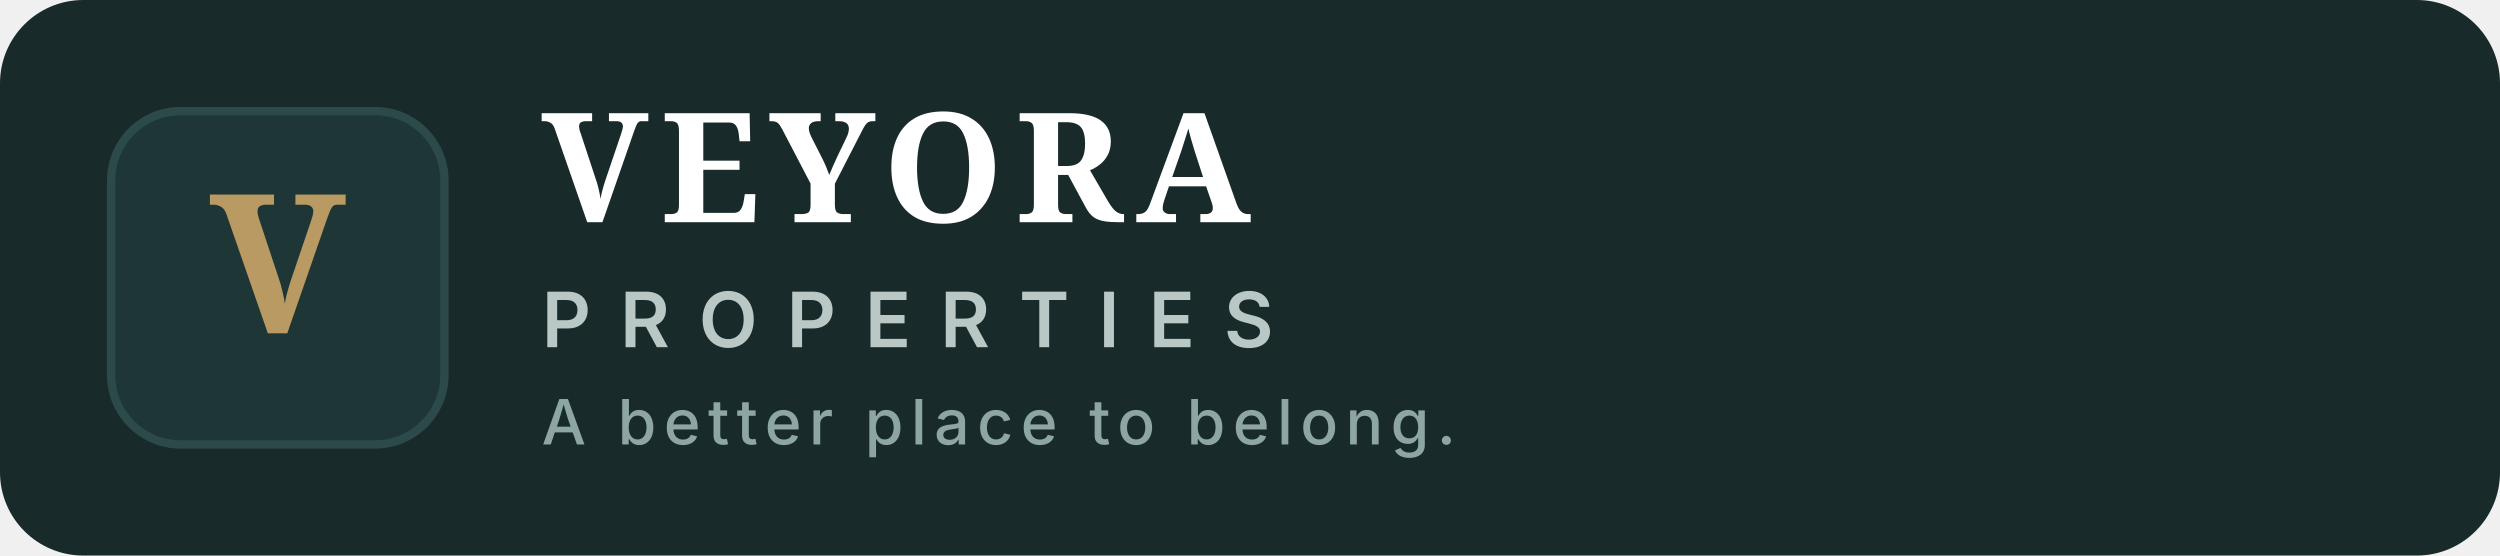
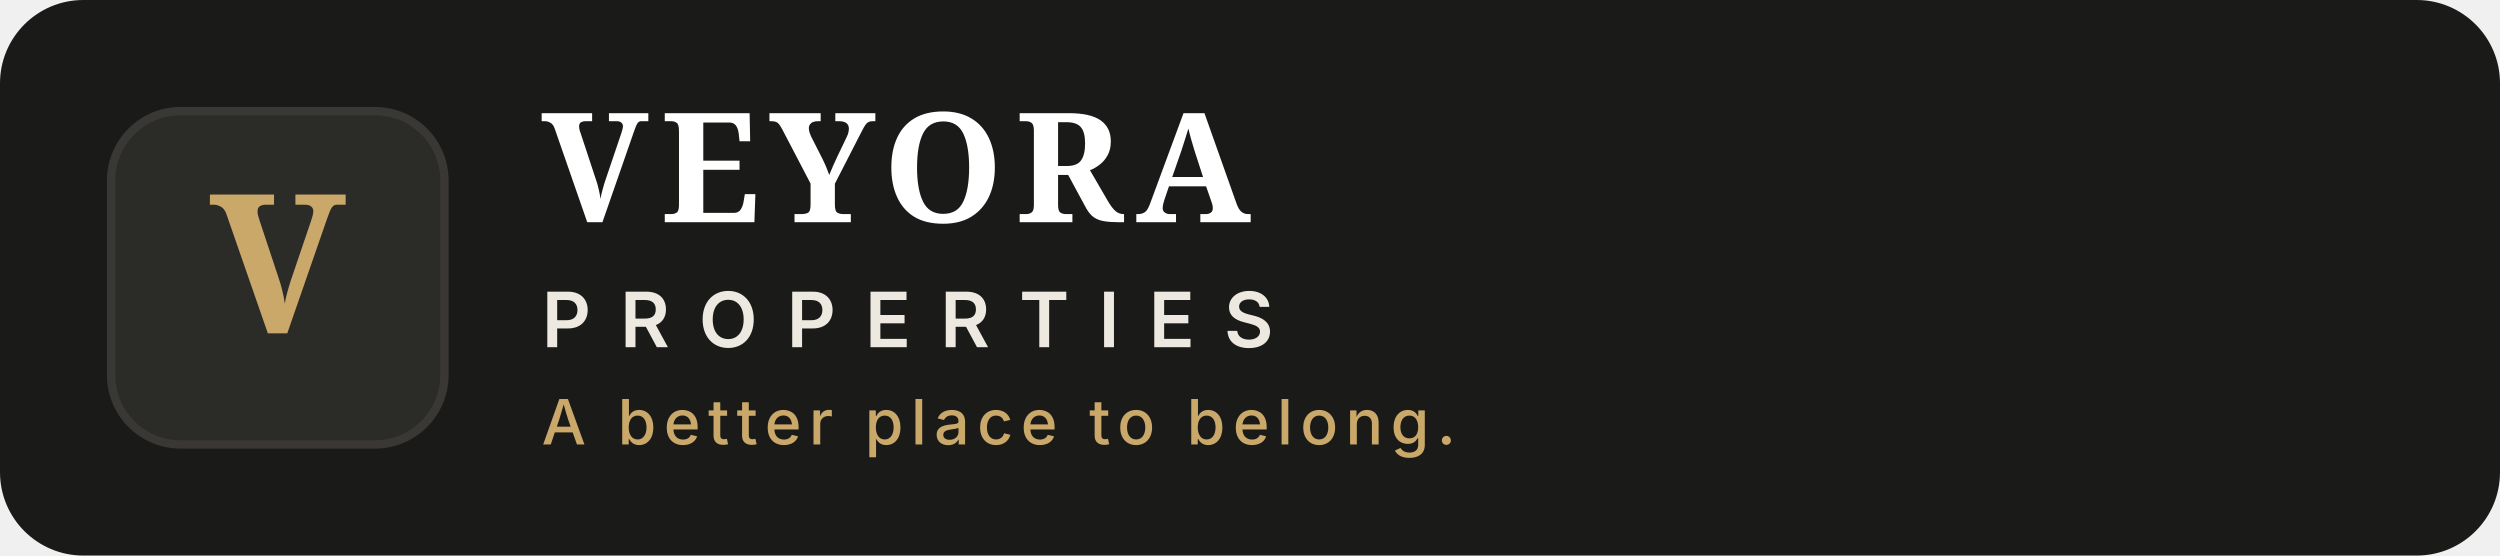
<svg xmlns="http://www.w3.org/2000/svg" viewBox="0 0 360 80" width="360" height="80">
-   <rect width="360" height="80" rx="12" fill="#182A2A" />
+   <rect width="360" height="80" rx="12" fill="#1A1A18" />
  <g transform="translate(16,16)">
-     <rect width="48" height="48" rx="10" fill="#1E3636" stroke="#2D4A4A" stroke-width="1.2" />
-     <text x="24" y="32" text-anchor="middle" font-family="Playfair Display, Georgia, serif" font-size="28" font-weight="700" fill="#B89A62">V</text>
+     <rect width="48" height="48" rx="10" fill="#2B2B28" stroke="#3A3835" stroke-width="1.2" />
+     <text x="24" y="32" text-anchor="middle" font-family="Playfair Display, Georgia, serif" font-size="28" font-weight="700" fill="#C9A86A">V</text>
  </g>
  <text x="78" y="32" font-family="Playfair Display, Georgia, serif" font-size="22" font-weight="700" fill="#FFFFFF" letter-spacing="0.08em">VEYORA</text>
-   <text x="78" y="50" font-family="Inter, sans-serif" font-size="11" font-weight="600" fill="#B9C7C5" letter-spacing="0.38em">PROPERTIES</text>
-   <text x="78" y="64" font-family="Inter, sans-serif" font-size="9" font-weight="500" fill="#8EA6A3" letter-spacing="0.12em">A better place to belong.</text>
+   <text x="78" y="50" font-family="Inter, sans-serif" font-size="11" font-weight="600" fill="#EDE8E0" letter-spacing="0.38em">PROPERTIES</text>
+   <text x="78" y="64" font-family="Inter, sans-serif" font-size="9" font-weight="500" fill="#C9A86A" letter-spacing="0.12em">A better place to belong.</text>
</svg>
